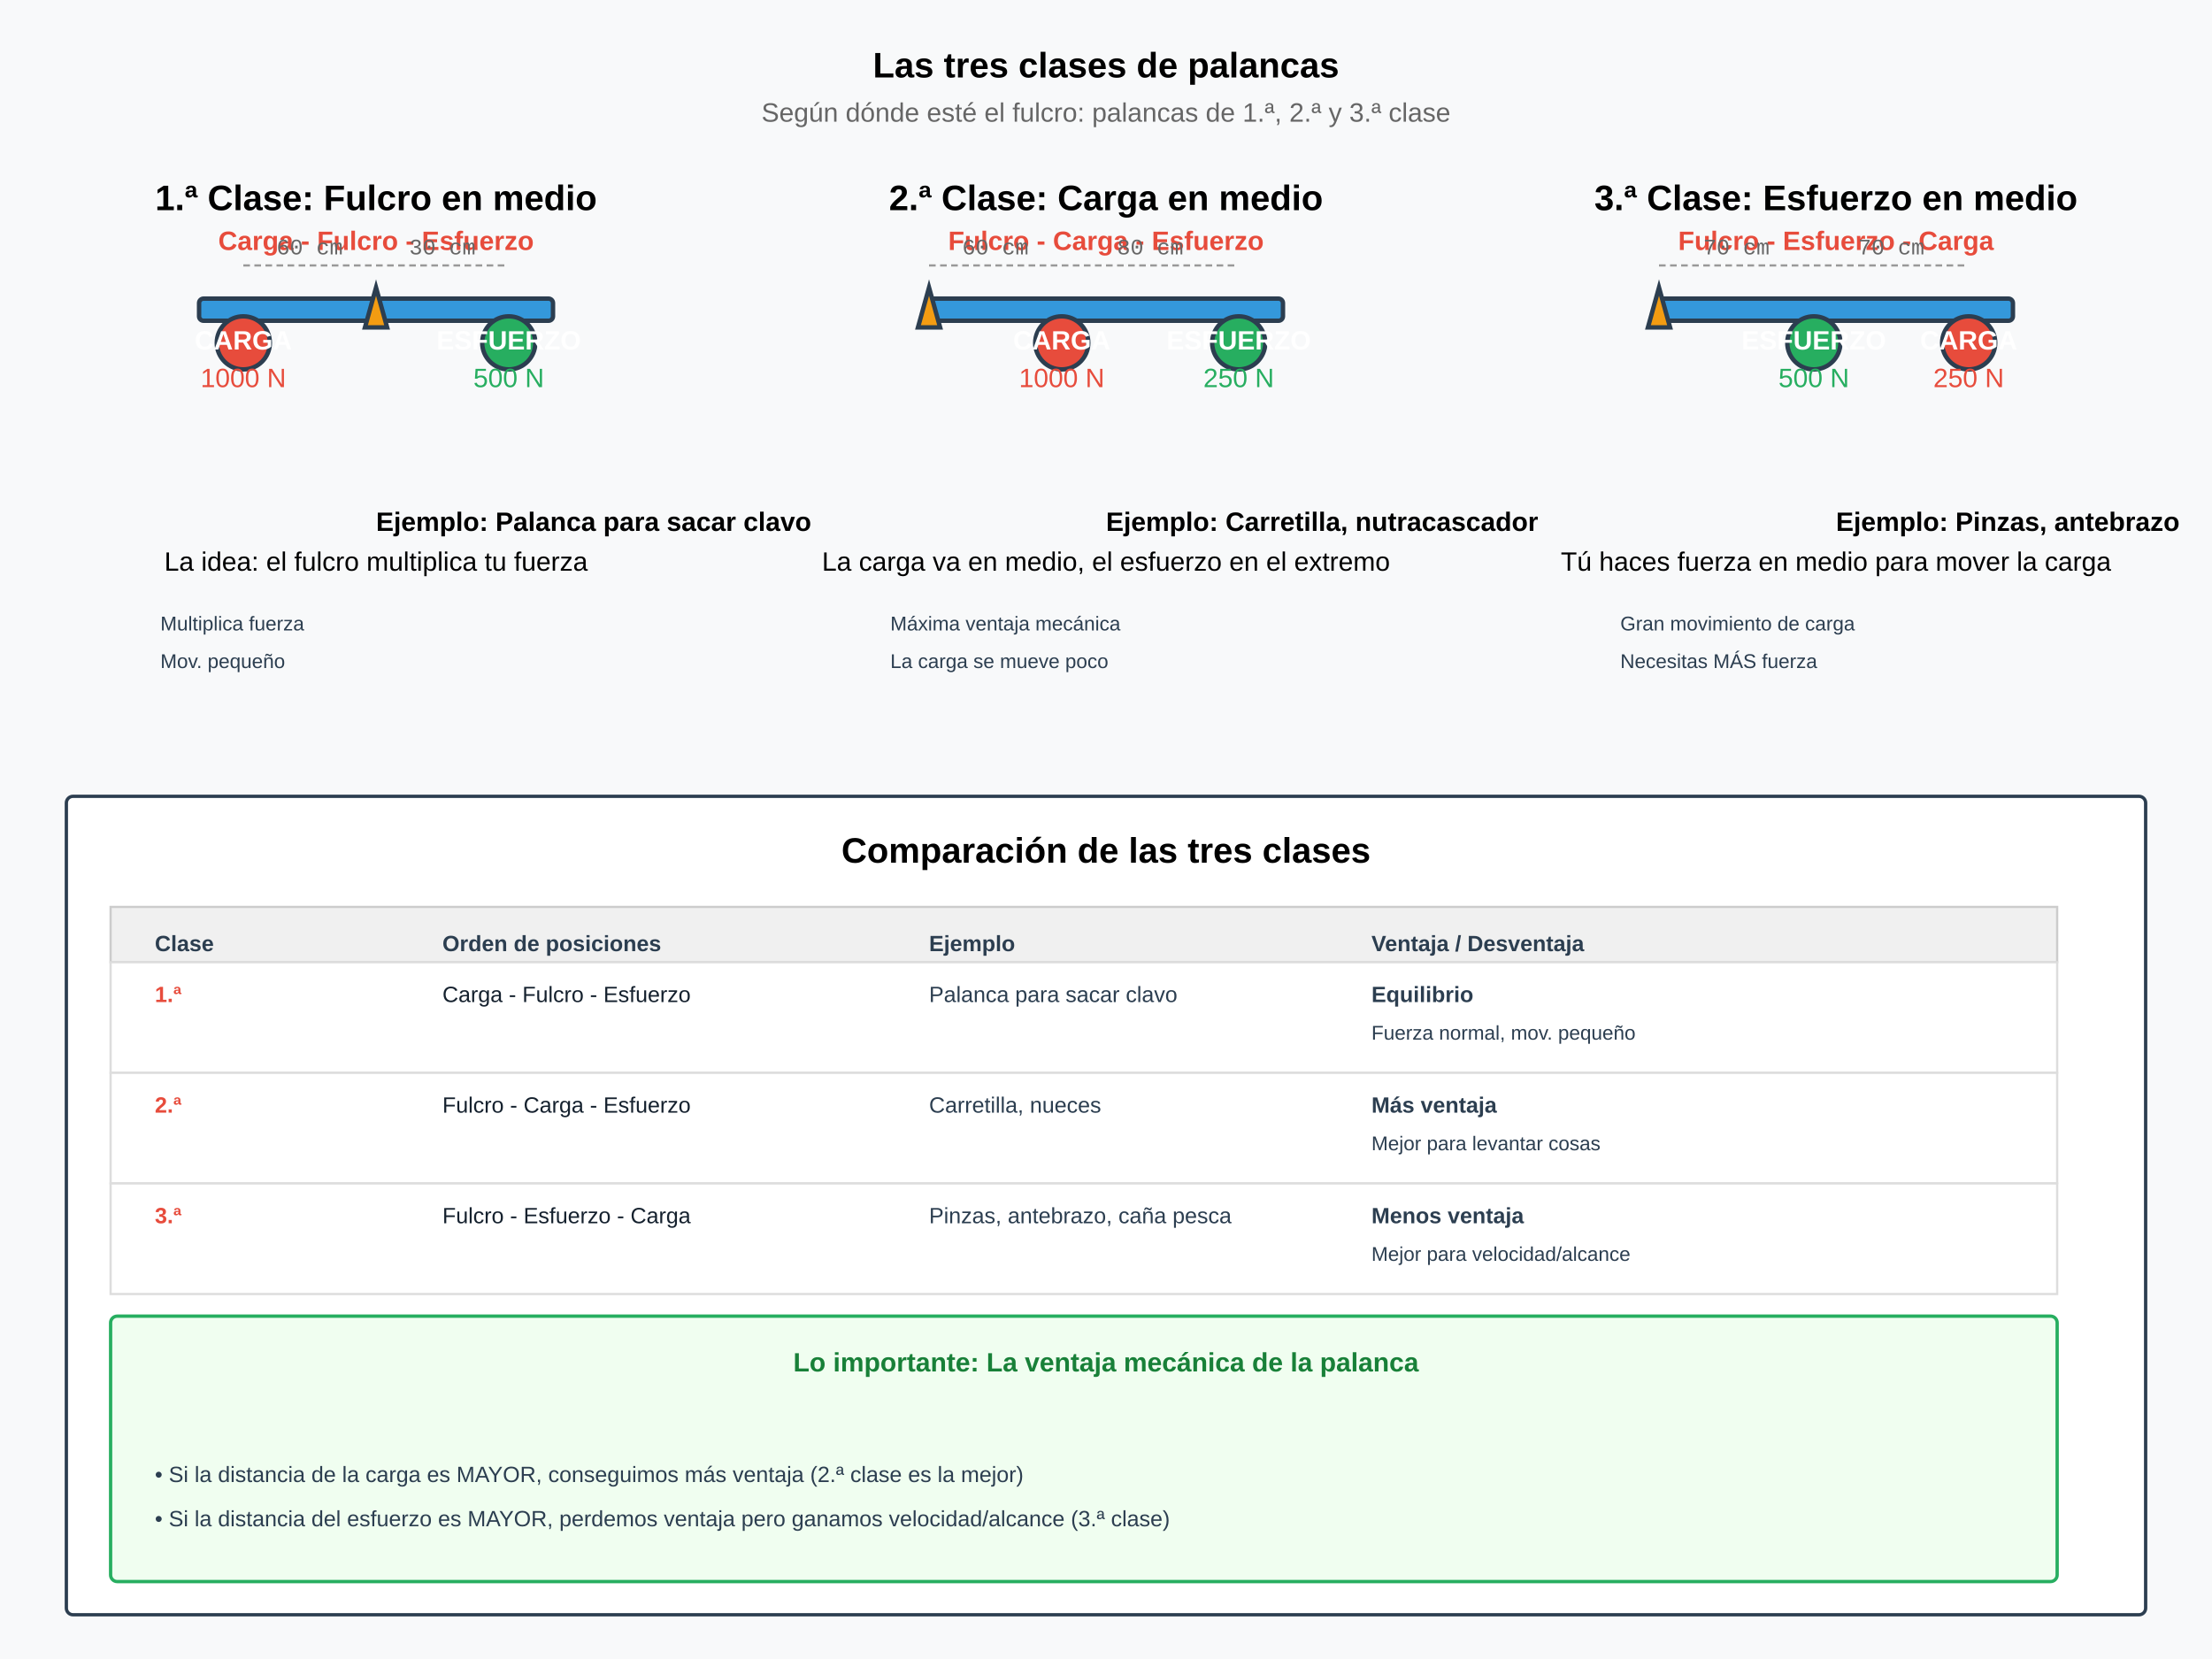
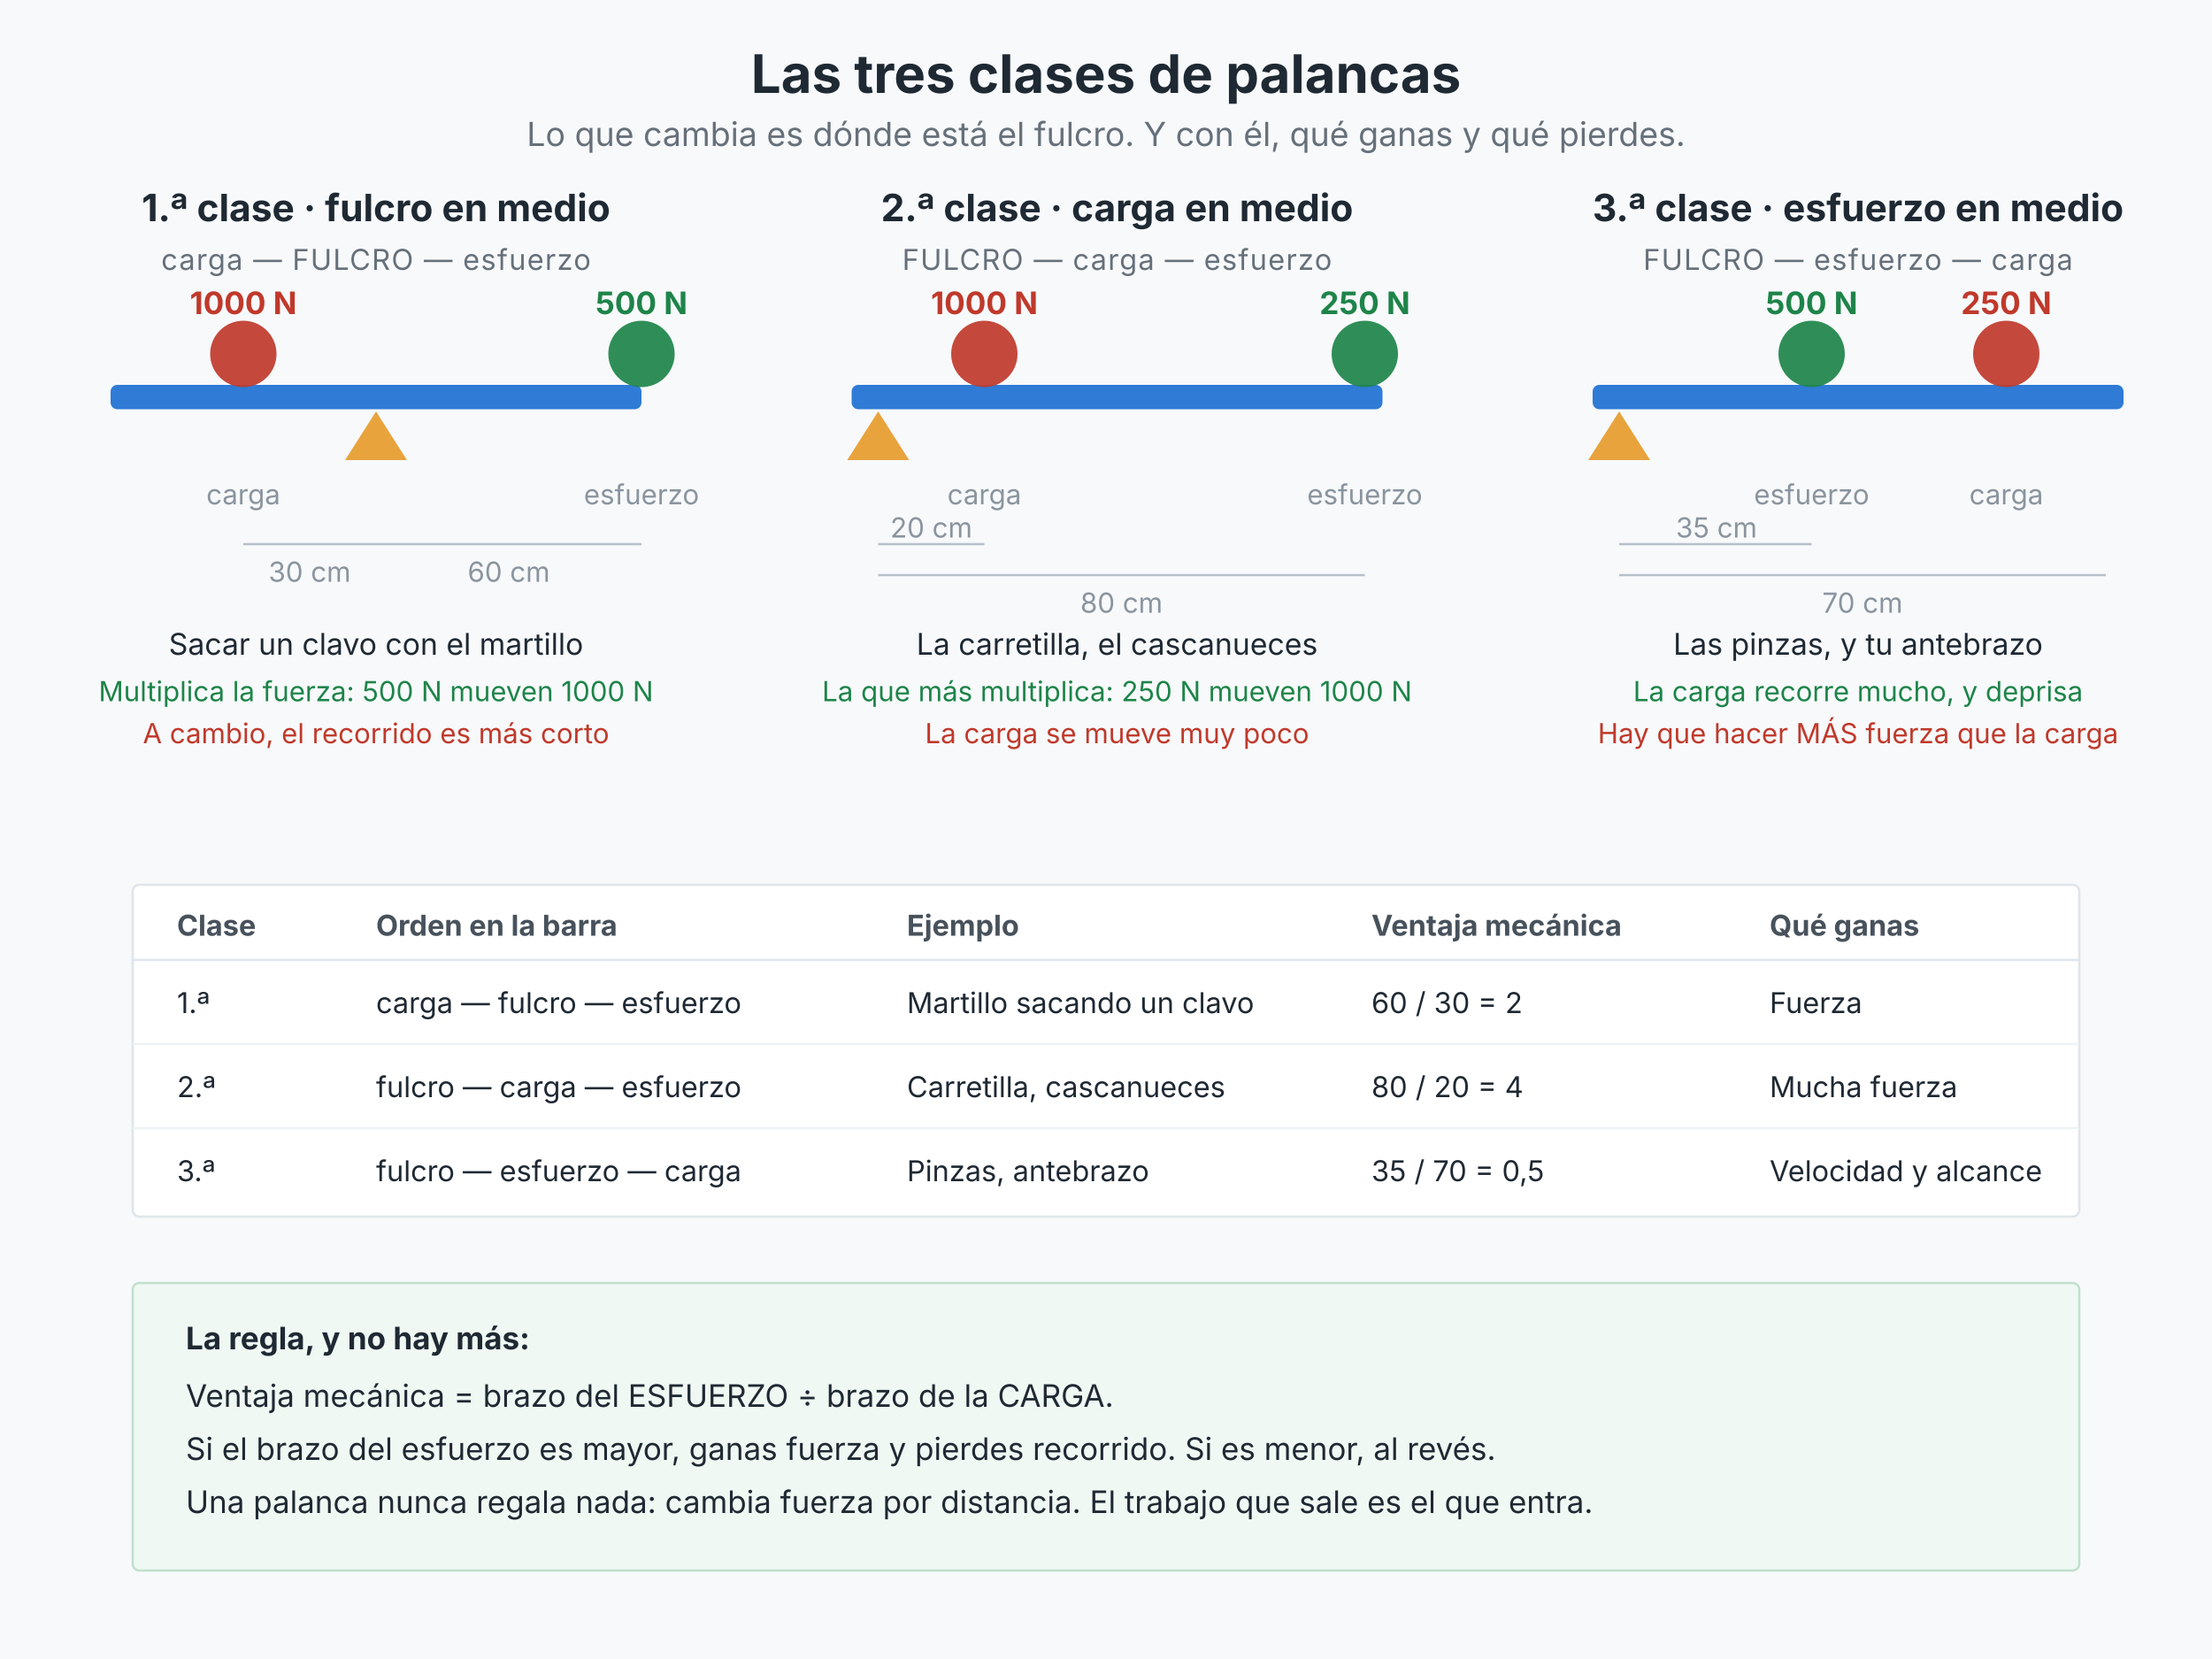
- <svg xmlns="http://www.w3.org/2000/svg" viewBox="0 0 1000 750">
-   <defs>
-     <style>
-       .title { font-family: Arial, sans-serif; font-size: 16px; font-weight: bold; text-anchor: middle; }
-       .label { font-family: Arial, sans-serif; font-size: 12px; }
-       .code { font-family: 'Courier New', monospace; font-size: 10px; }
-     </style>
-   </defs>
-   <rect width="1000" height="750" fill="#f8f9fa" />
-   <text x="500" y="35" class="title" font-size="18">Las tres clases de palancas</text>
-   <text x="500" y="55" class="label" font-size="11" fill="#666" text-anchor="middle">Según dónde esté el fulcro: palancas de 1.ª, 2.ª y 3.ª clase</text>
-   <g>
-     <text x="170" y="95" class="title" font-size="13">1.ª Clase: Fulcro en medio</text>
-     <text x="170" y="113" class="label" font-size="10" fill="#e74c3c" text-anchor="middle" font-weight="bold">Carga - Fulcro - Esfuerzo</text>
-     <g transform="translate(170, 140)">
-       <rect x="-80" y="-5" width="160" height="10" fill="#3498db" stroke="#2c3e50" stroke-width="2" rx="2" />
-       <polygon points="0,-10 5,8 -5,8" fill="#f39c12" stroke="#2c3e50" stroke-width="2" />
-       <circle cx="-60" cy="15" r="12" fill="#e74c3c" stroke="#2c3e50" stroke-width="2" />
-       <text x="-60" y="18" class="label" font-size="11" text-anchor="middle" fill="white" font-weight="bold">CARGA</text>
-       <text x="-60" y="35" class="label" font-size="9" text-anchor="middle" fill="#e74c3c">1000 N</text>
-       <circle cx="60" cy="15" r="12" fill="#27ae60" stroke="#2c3e50" stroke-width="2" />
-       <text x="60" y="18" class="label" font-size="11" text-anchor="middle" fill="white" font-weight="bold">ESFUERZO</text>
-       <text x="60" y="35" class="label" font-size="9" text-anchor="middle" fill="#27ae60">500 N</text>
-       <line x1="-60" y1="-20" x2="0" y2="-20" stroke="#999" stroke-width="1" stroke-dasharray="3,2" />
-       <text x="-30" y="-25" class="code" text-anchor="middle" font-size="9" fill="#666">60 cm</text>
-       <line x1="0" y1="-20" x2="60" y2="-20" stroke="#999" stroke-width="1" stroke-dasharray="3,2" />
-       <text x="30" y="-25" class="code" text-anchor="middle" font-size="9" fill="#666">30 cm</text>
-     </g>
-     <text x="170" y="240" class="label" font-size="11" font-weight="bold">Ejemplo: Palanca para sacar clavo</text>
-     <text x="170" y="258" class="label" font-size="9" text-anchor="middle">La idea: el fulcro multiplica tu fuerza</text>
-     <g font-family="Arial" font-size="9" fill="#2c3e50">
-       <text x="70" y="285">
-         <b>✓ Ventaja:</b> Multiplica fuerza</text>
-       <text x="70" y="302">
-         <b>✗ Desventaja:</b> Mov. pequeño</text>
-     </g>
+ <svg xmlns="http://www.w3.org/2000/svg" viewBox="0 0 1000 750" width="1000" height="750" role="img" aria-label="Las tres clases de palancas según dónde esté el fulcro">
+   <style>
+   .f{font-family:Inter,'Helvetica Neue',Arial,sans-serif}
+   .tit{font-size:24px;font-weight:700;fill:#1f2933}
+   .sub{font-size:15px;fill:#66707a}
+   .cls{font-size:17px;font-weight:700;fill:#1f2933}
+   .ord{font-size:13px;fill:#66707a;letter-spacing:.04em}
+   .val{font-size:14px;font-weight:700}
+   .car{fill:#c0392b}
+   .esf{fill:#1e8449}
+   .dim{font-size:12.5px;fill:#8a949e}
+   .ej{font-size:13.5px;fill:#1f2933}
+   .pro{font-size:12.5px;fill:#1e8449}
+   .con{font-size:12.5px;fill:#c0392b}
+   .barra{fill:#2f7bd6}
+   .ful{fill:#e8a33d}
+   .reg{font-size:14px;fill:#1f2933}
+   .regb{font-size:14px;font-weight:700;fill:#1f2933}
+   .cab{font-size:13px;font-weight:700;fill:#48525c}
+   .cel{font-size:13px;fill:#1f2933}
+ </style>
+   <rect width="1000" height="750" fill="#f7f9fb" />
+   <text class="f tit" x="500" y="42" text-anchor="middle">Las tres clases de palancas</text>
+   <text class="f sub" x="500" y="66" text-anchor="middle">Lo que cambia es dónde está el fulcro. Y con él, qué ganas y qué pierdes.</text>
+   <g transform="translate(20,100)">
+     <text class="f cls" x="150" y="0" text-anchor="middle">1.ª clase · fulcro en medio</text>
+     <text class="f ord" x="150" y="22" text-anchor="middle">carga — FULCRO — esfuerzo</text>
+     <rect class="barra" x="30" y="74" width="240" height="11" rx="3" />
+     <polygon class="ful" points="150,86 136,108 164,108" />
+     <circle class="car" cx="90" cy="60" r="15" opacity=".92" />
+     <text class="f val car" x="90" y="42" text-anchor="middle">1000 N</text>
+     <text class="f dim" x="90" y="128" text-anchor="middle">carga</text>
+     <circle class="esf" cx="270" cy="60" r="15" opacity=".92" />
+     <text class="f val esf" x="270" y="42" text-anchor="middle">500 N</text>
+     <text class="f dim" x="270" y="128" text-anchor="middle">esfuerzo</text>
+     <line x1="90" y1="146" x2="150" y2="146" stroke="#b6c0ca" stroke-width="1" />
+     <line x1="150" y1="146" x2="270" y2="146" stroke="#b6c0ca" stroke-width="1" />
+     <text class="f dim" x="120" y="163" text-anchor="middle">30 cm</text>
+     <text class="f dim" x="210" y="163" text-anchor="middle">60 cm</text>
+     <text class="f ej" x="150" y="196" text-anchor="middle">Sacar un clavo con el martillo</text>
+     <text class="f pro" x="150" y="217" text-anchor="middle">Multiplica la fuerza: 500 N mueven 1000 N</text>
+     <text class="f con" x="150" y="236" text-anchor="middle">A cambio, el recorrido es más corto</text>
  </g>
-   <g>
-     <text x="500" y="95" class="title" font-size="13">2.ª Clase: Carga en medio</text>
-     <text x="500" y="113" class="label" font-size="10" fill="#e74c3c" text-anchor="middle" font-weight="bold">Fulcro - Carga - Esfuerzo</text>
-     <g transform="translate(500, 140)">
-       <rect x="-80" y="-5" width="160" height="10" fill="#3498db" stroke="#2c3e50" stroke-width="2" rx="2" />
-       <polygon points="-80,-10 -75,8 -85,8" fill="#f39c12" stroke="#2c3e50" stroke-width="2" />
-       <circle cx="-20" cy="15" r="12" fill="#e74c3c" stroke="#2c3e50" stroke-width="2" />
-       <text x="-20" y="18" class="label" font-size="11" text-anchor="middle" fill="white" font-weight="bold">CARGA</text>
-       <text x="-20" y="35" class="label" font-size="9" text-anchor="middle" fill="#e74c3c">1000 N</text>
-       <circle cx="60" cy="15" r="12" fill="#27ae60" stroke="#2c3e50" stroke-width="2" />
-       <text x="60" y="18" class="label" font-size="11" text-anchor="middle" fill="white" font-weight="bold">ESFUERZO</text>
-       <text x="60" y="35" class="label" font-size="9" text-anchor="middle" fill="#27ae60">250 N</text>
-       <line x1="-80" y1="-20" x2="-20" y2="-20" stroke="#999" stroke-width="1" stroke-dasharray="3,2" />
-       <text x="-50" y="-25" class="code" text-anchor="middle" font-size="9" fill="#666">60 cm</text>
-       <line x1="-20" y1="-20" x2="60" y2="-20" stroke="#999" stroke-width="1" stroke-dasharray="3,2" />
-       <text x="20" y="-25" class="code" text-anchor="middle" font-size="9" fill="#666">80 cm</text>
-     </g>
-     <text x="500" y="240" class="label" font-size="11" font-weight="bold">Ejemplo: Carretilla, nutracascador</text>
-     <text x="500" y="258" class="label" font-size="9" text-anchor="middle">La carga va en medio, el esfuerzo en el extremo</text>
-     <g font-family="Arial" font-size="9" fill="#2c3e50">
-       <text x="400" y="285">
-         <b>✓ Ventaja:</b> Máxima ventaja mecánica</text>
-       <text x="400" y="302">
-         <b>✗ Desventaja:</b> La carga se mueve poco</text>
-     </g>
+   <g transform="translate(355,100)">
+     <text class="f cls" x="150" y="0" text-anchor="middle">2.ª clase · carga en medio</text>
+     <text class="f ord" x="150" y="22" text-anchor="middle">FULCRO — carga — esfuerzo</text>
+     <rect class="barra" x="30" y="74" width="240" height="11" rx="3" />
+     <polygon class="ful" points="42,86 28,108 56,108" />
+     <circle class="car" cx="90" cy="60" r="15" opacity=".92" />
+     <text class="f val car" x="90" y="42" text-anchor="middle">1000 N</text>
+     <text class="f dim" x="90" y="128" text-anchor="middle">carga</text>
+     <circle class="esf" cx="262" cy="60" r="15" opacity=".92" />
+     <text class="f val esf" x="262" y="42" text-anchor="middle">250 N</text>
+     <text class="f dim" x="262" y="128" text-anchor="middle">esfuerzo</text>
+     <line x1="42" y1="146" x2="90" y2="146" stroke="#b6c0ca" stroke-width="1" />
+     <line x1="42" y1="160" x2="262" y2="160" stroke="#b6c0ca" stroke-width="1" />
+     <text class="f dim" x="66" y="143" text-anchor="middle">20 cm</text>
+     <text class="f dim" x="152" y="177" text-anchor="middle">80 cm</text>
+     <text class="f ej" x="150" y="196" text-anchor="middle">La carretilla, el cascanueces</text>
+     <text class="f pro" x="150" y="217" text-anchor="middle">La que más multiplica: 250 N mueven 1000 N</text>
+     <text class="f con" x="150" y="236" text-anchor="middle">La carga se mueve muy poco</text>
  </g>
-   <g>
-     <text x="830" y="95" class="title" font-size="13">3.ª Clase: Esfuerzo en medio</text>
-     <text x="830" y="113" class="label" font-size="10" fill="#e74c3c" text-anchor="middle" font-weight="bold">Fulcro - Esfuerzo - Carga</text>
-     <g transform="translate(830, 140)">
-       <rect x="-80" y="-5" width="160" height="10" fill="#3498db" stroke="#2c3e50" stroke-width="2" rx="2" />
-       <polygon points="-80,-10 -75,8 -85,8" fill="#f39c12" stroke="#2c3e50" stroke-width="2" />
-       <circle cx="-10" cy="15" r="12" fill="#27ae60" stroke="#2c3e50" stroke-width="2" />
-       <text x="-10" y="18" class="label" font-size="11" text-anchor="middle" fill="white" font-weight="bold">ESFUERZO</text>
-       <text x="-10" y="35" class="label" font-size="9" text-anchor="middle" fill="#27ae60">500 N</text>
-       <circle cx="60" cy="15" r="12" fill="#e74c3c" stroke="#2c3e50" stroke-width="2" />
-       <text x="60" y="18" class="label" font-size="11" text-anchor="middle" fill="white" font-weight="bold">CARGA</text>
-       <text x="60" y="35" class="label" font-size="9" text-anchor="middle" fill="#e74c3c">250 N</text>
-       <line x1="-80" y1="-20" x2="-10" y2="-20" stroke="#999" stroke-width="1" stroke-dasharray="3,2" />
-       <text x="-45" y="-25" class="code" text-anchor="middle" font-size="9" fill="#666">70 cm</text>
-       <line x1="-10" y1="-20" x2="60" y2="-20" stroke="#999" stroke-width="1" stroke-dasharray="3,2" />
-       <text x="25" y="-25" class="code" text-anchor="middle" font-size="9" fill="#666">70 cm</text>
-     </g>
-     <text x="830" y="240" class="label" font-size="11" font-weight="bold">Ejemplo: Pinzas, antebrazo</text>
-     <text x="830" y="258" class="label" font-size="9" text-anchor="middle">Tú haces fuerza en medio para mover la carga</text>
-     <g font-family="Arial" font-size="9" fill="#2c3e50">
-       <text x="730" y="285">
-         <b>✓ Ventaja:</b> Gran movimiento de carga</text>
-       <text x="730" y="302">
-         <b>✗ Desventaja:</b> Necesitas MÁS fuerza</text>
-     </g>
+   <g transform="translate(690,100)">
+     <text class="f cls" x="150" y="0" text-anchor="middle">3.ª clase · esfuerzo en medio</text>
+     <text class="f ord" x="150" y="22" text-anchor="middle">FULCRO — esfuerzo — carga</text>
+     <rect class="barra" x="30" y="74" width="240" height="11" rx="3" />
+     <polygon class="ful" points="42,86 28,108 56,108" />
+     <circle class="esf" cx="129" cy="60" r="15" opacity=".92" />
+     <text class="f val esf" x="129" y="42" text-anchor="middle">500 N</text>
+     <text class="f dim" x="129" y="128" text-anchor="middle">esfuerzo</text>
+     <circle class="car" cx="217" cy="60" r="15" opacity=".92" />
+     <text class="f val car" x="217" y="42" text-anchor="middle">250 N</text>
+     <text class="f dim" x="217" y="128" text-anchor="middle">carga</text>
+     <line x1="42" y1="146" x2="129" y2="146" stroke="#b6c0ca" stroke-width="1" />
+     <line x1="42" y1="160" x2="262" y2="160" stroke="#b6c0ca" stroke-width="1" />
+     <text class="f dim" x="86" y="143" text-anchor="middle">35 cm</text>
+     <text class="f dim" x="152" y="177" text-anchor="middle">70 cm</text>
+     <text class="f ej" x="150" y="196" text-anchor="middle">Las pinzas, y tu antebrazo</text>
+     <text class="f pro" x="150" y="217" text-anchor="middle">La carga recorre mucho, y deprisa</text>
+     <text class="f con" x="150" y="236" text-anchor="middle">Hay que hacer MÁS fuerza que la carga</text>
  </g>
-   <g>
-     <rect x="30" y="360" width="940" height="370" fill="white" stroke="#2c3e50" stroke-width="1.5" rx="3" />
-     <text x="500" y="390" class="title" font-size="13">Comparación de las tres clases</text>
-     <g font-family="Arial" font-size="10" fill="#2c3e50" text-anchor="start">
-       <rect x="50" y="410" width="880" height="25" fill="#f0f0f0" stroke="#ccc" stroke-width="1" />
-       <text x="70" y="430" font-weight="bold">Clase</text>
-       <text x="200" y="430" font-weight="bold">Orden de posiciones</text>
-       <text x="420" y="430" font-weight="bold">Ejemplo</text>
-       <text x="620" y="430" font-weight="bold">Ventaja / Desventaja</text>
-       <rect x="50" y="435" width="880" height="50" fill="white" stroke="#ddd" stroke-width="1" />
-       <text x="70" y="453" fill="#e74c3c" font-weight="bold">1.ª</text>
-       <text x="200" y="453" fill="#15212e">Carga - Fulcro - Esfuerzo</text>
-       <text x="420" y="453">Palanca para sacar clavo</text>
-       <text x="620" y="453" font-weight="bold">Equilibrio</text>
-       <text x="620" y="470" font-size="9">Fuerza normal, mov. pequeño</text>
-       <rect x="50" y="485" width="880" height="50" fill="white" stroke="#ddd" stroke-width="1" />
-       <text x="70" y="503" fill="#e74c3c" font-weight="bold">2.ª</text>
-       <text x="200" y="503" fill="#15212e">Fulcro - Carga - Esfuerzo</text>
-       <text x="420" y="503">Carretilla, nueces</text>
-       <text x="620" y="503" font-weight="bold">Más ventaja</text>
-       <text x="620" y="520" font-size="9">Mejor para levantar cosas</text>
-       <rect x="50" y="535" width="880" height="50" fill="white" stroke="#ddd" stroke-width="1" />
-       <text x="70" y="553" fill="#e74c3c" font-weight="bold">3.ª</text>
-       <text x="200" y="553" fill="#15212e">Fulcro - Esfuerzo - Carga</text>
-       <text x="420" y="553">Pinzas, antebrazo, caña pesca</text>
-       <text x="620" y="553" font-weight="bold">Menos ventaja</text>
-       <text x="620" y="570" font-size="9">Mejor para velocidad/alcance</text>
-     </g>
-     <rect x="50" y="595" width="880" height="120" fill="#f0fef0" stroke="#27ae60" stroke-width="1.5" rx="3" />
-     <text x="500" y="620" class="label" font-size="11" text-anchor="middle" font-weight="bold" fill="#188038">Lo importante: La ventaja mecánica de la palanca</text>
-     <g font-family="Arial" font-size="10" fill="#2c3e50" text-anchor="start">
-       <text x="70" y="645">
-         <b>Ventaja Mecánica (VM) = Distancia del fulcro a la carga ÷ Distancia del fulcro al esfuerzo</b>
-       </text>
-       <text x="70" y="670">• Si la distancia de la carga es MAYOR, conseguimos más ventaja (2.ª clase es la mejor)</text>
-       <text x="70" y="690">• Si la distancia del esfuerzo es MAYOR, perdemos ventaja pero ganamos velocidad/alcance (3.ª clase)</text>
-     </g>
+   <g transform="translate(60,400)">
+     <rect x="0" y="0" width="880" height="150" fill="#ffffff" stroke="#dfe5ea" rx="3" />
+     <line x1="0" y1="34" x2="880" y2="34" stroke="#dfe5ea" />
+     <line x1="0" y1="72" x2="880" y2="72" stroke="#eef2f5" />
+     <line x1="0" y1="110" x2="880" y2="110" stroke="#eef2f5" />
+     <text class="f cab" x="20" y="23">Clase</text>
+     <text class="f cab" x="110" y="23">Orden en la barra</text>
+     <text class="f cab" x="350" y="23">Ejemplo</text>
+     <text class="f cab" x="560" y="23">Ventaja mecánica</text>
+     <text class="f cab" x="740" y="23">Qué ganas</text>
+     <text class="f cel car" x="20" y="58">1.ª</text>
+     <text class="f cel" x="110" y="58">carga — fulcro — esfuerzo</text>
+     <text class="f cel" x="350" y="58">Martillo sacando un clavo</text>
+     <text class="f cel" x="560" y="58">60 / 30 = 2</text>
+     <text class="f cel" x="740" y="58">Fuerza</text>
+     <text class="f cel car" x="20" y="96">2.ª</text>
+     <text class="f cel" x="110" y="96">fulcro — carga — esfuerzo</text>
+     <text class="f cel" x="350" y="96">Carretilla, cascanueces</text>
+     <text class="f cel" x="560" y="96">80 / 20 = 4</text>
+     <text class="f cel" x="740" y="96">Mucha fuerza</text>
+     <text class="f cel car" x="20" y="134">3.ª</text>
+     <text class="f cel" x="110" y="134">fulcro — esfuerzo — carga</text>
+     <text class="f cel" x="350" y="134">Pinzas, antebrazo</text>
+     <text class="f cel" x="560" y="134">35 / 70 = 0,5</text>
+     <text class="f cel" x="740" y="134">Velocidad y alcance</text>
+   </g>
+   <g transform="translate(60,580)">
+     <rect x="0" y="0" width="880" height="130" fill="#f0f8f3" stroke="#bfe0cd" rx="3" />
+     <text class="f regb" x="24" y="30">La regla, y no hay más:</text>
+     <text class="f reg" x="24" y="56">Ventaja mecánica = brazo del ESFUERZO ÷ brazo de la CARGA.</text>
+     <text class="f reg" x="24" y="80">Si el brazo del esfuerzo es mayor, ganas fuerza y pierdes recorrido. Si es menor, al revés.</text>
+     <text class="f reg" x="24" y="104">Una palanca nunca regala nada: cambia fuerza por distancia. El trabajo que sale es el que entra.</text>
  </g>
</svg>
